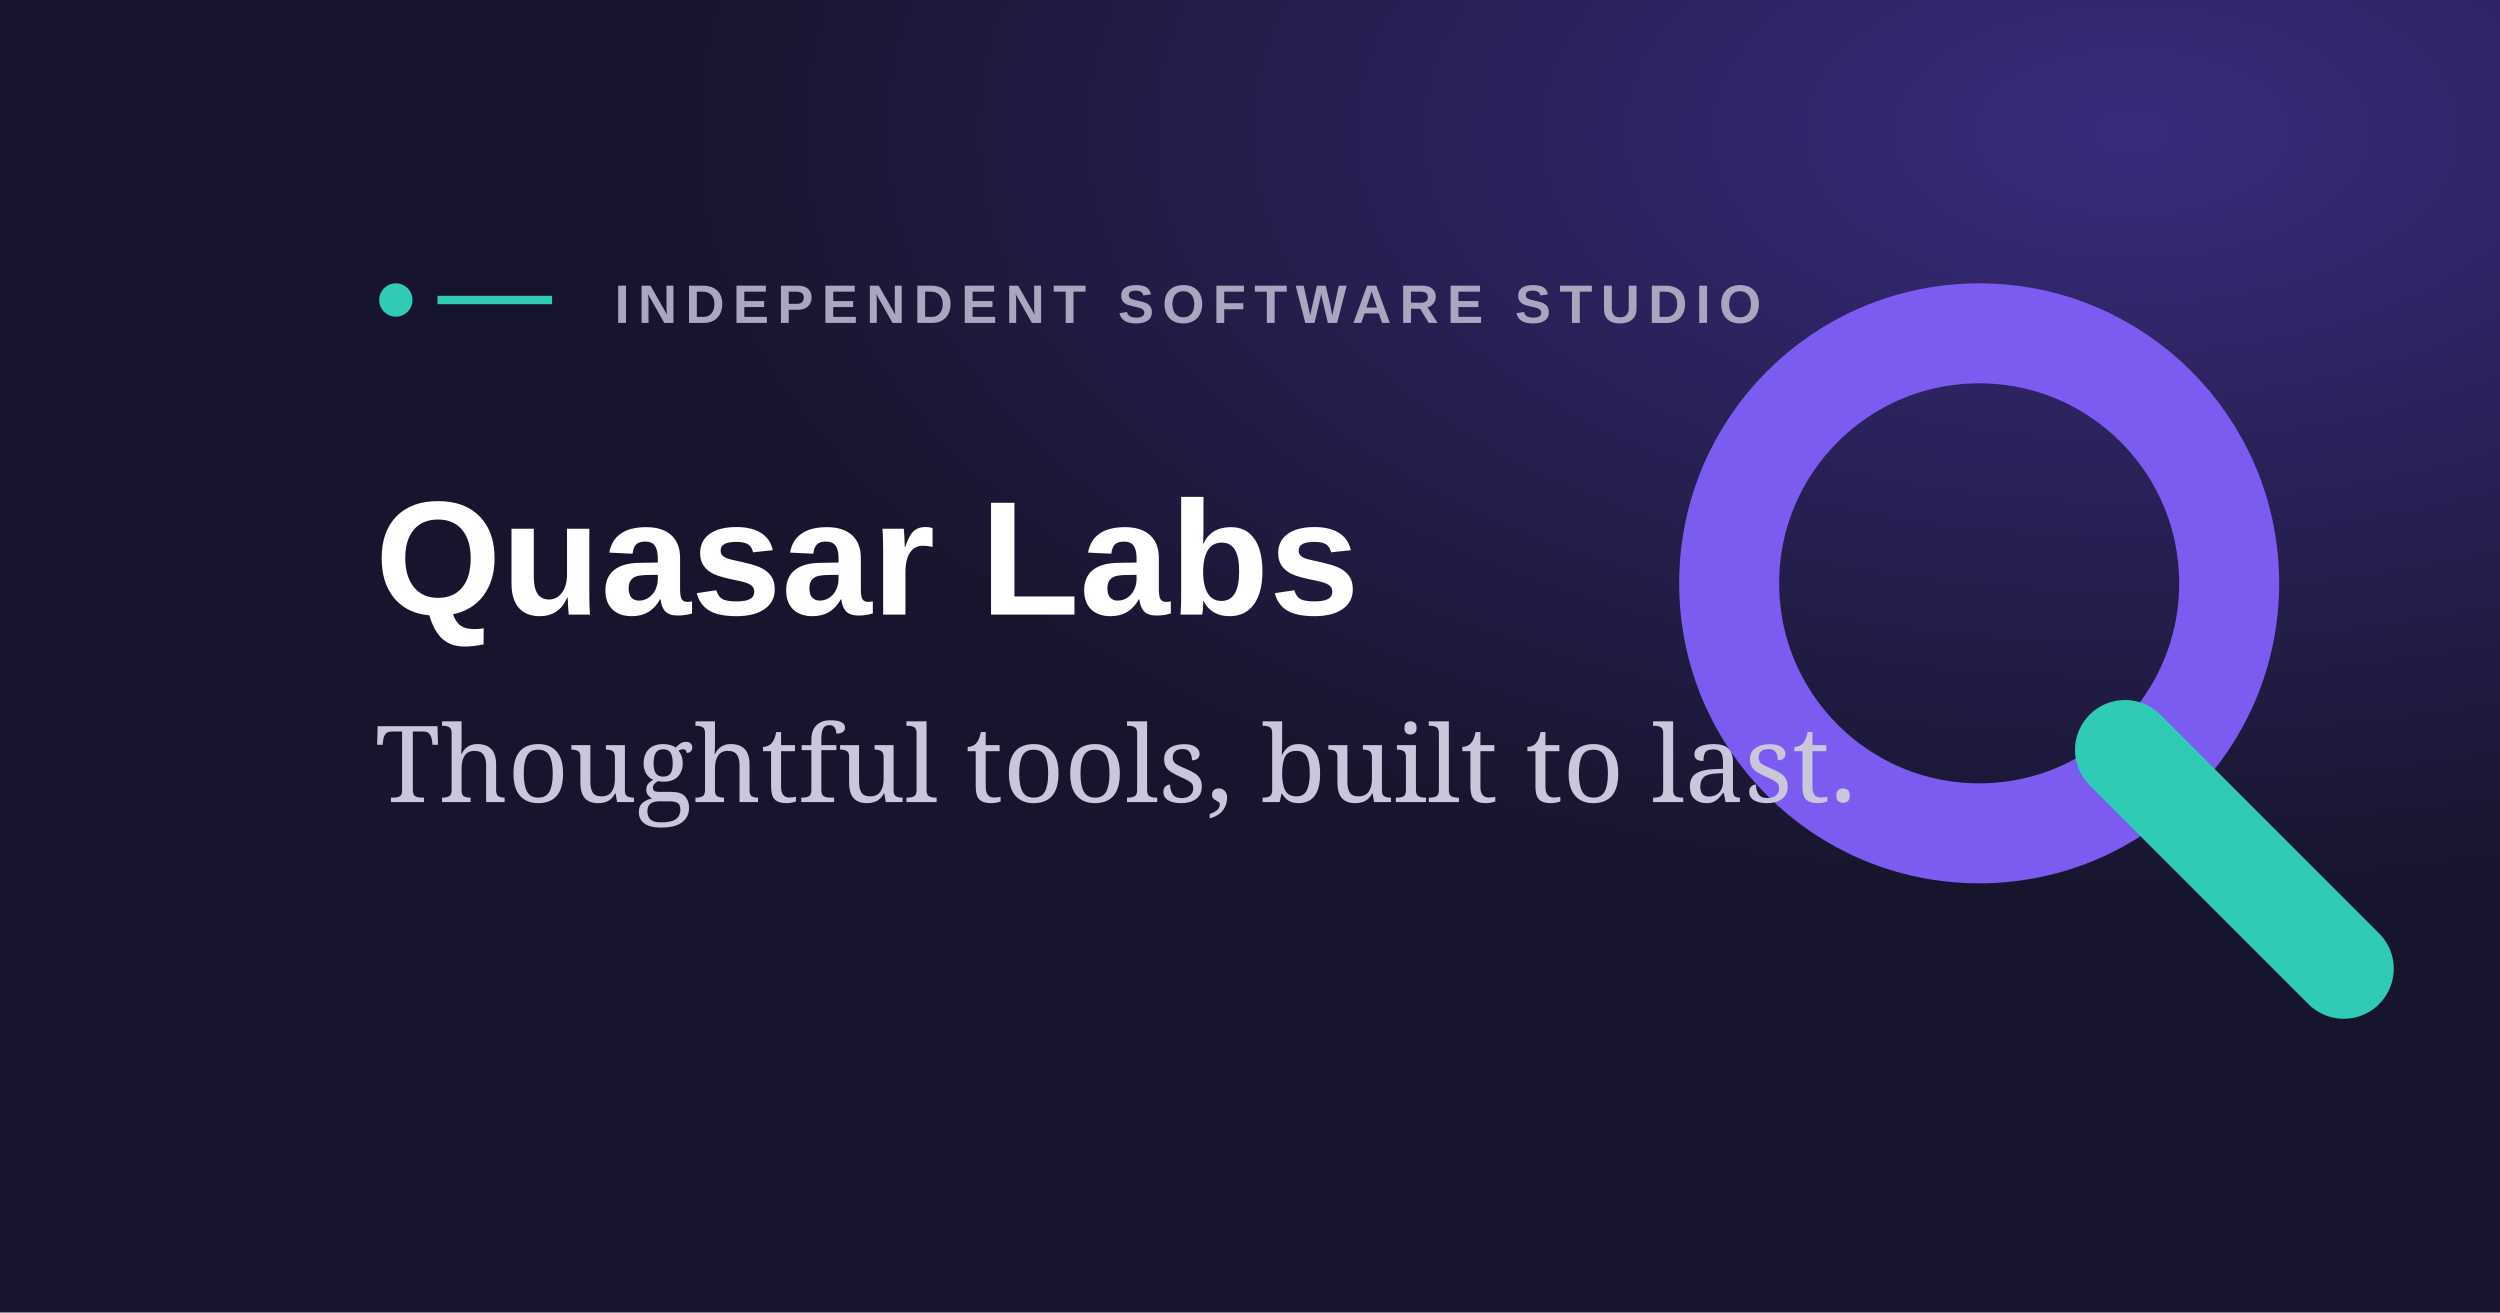
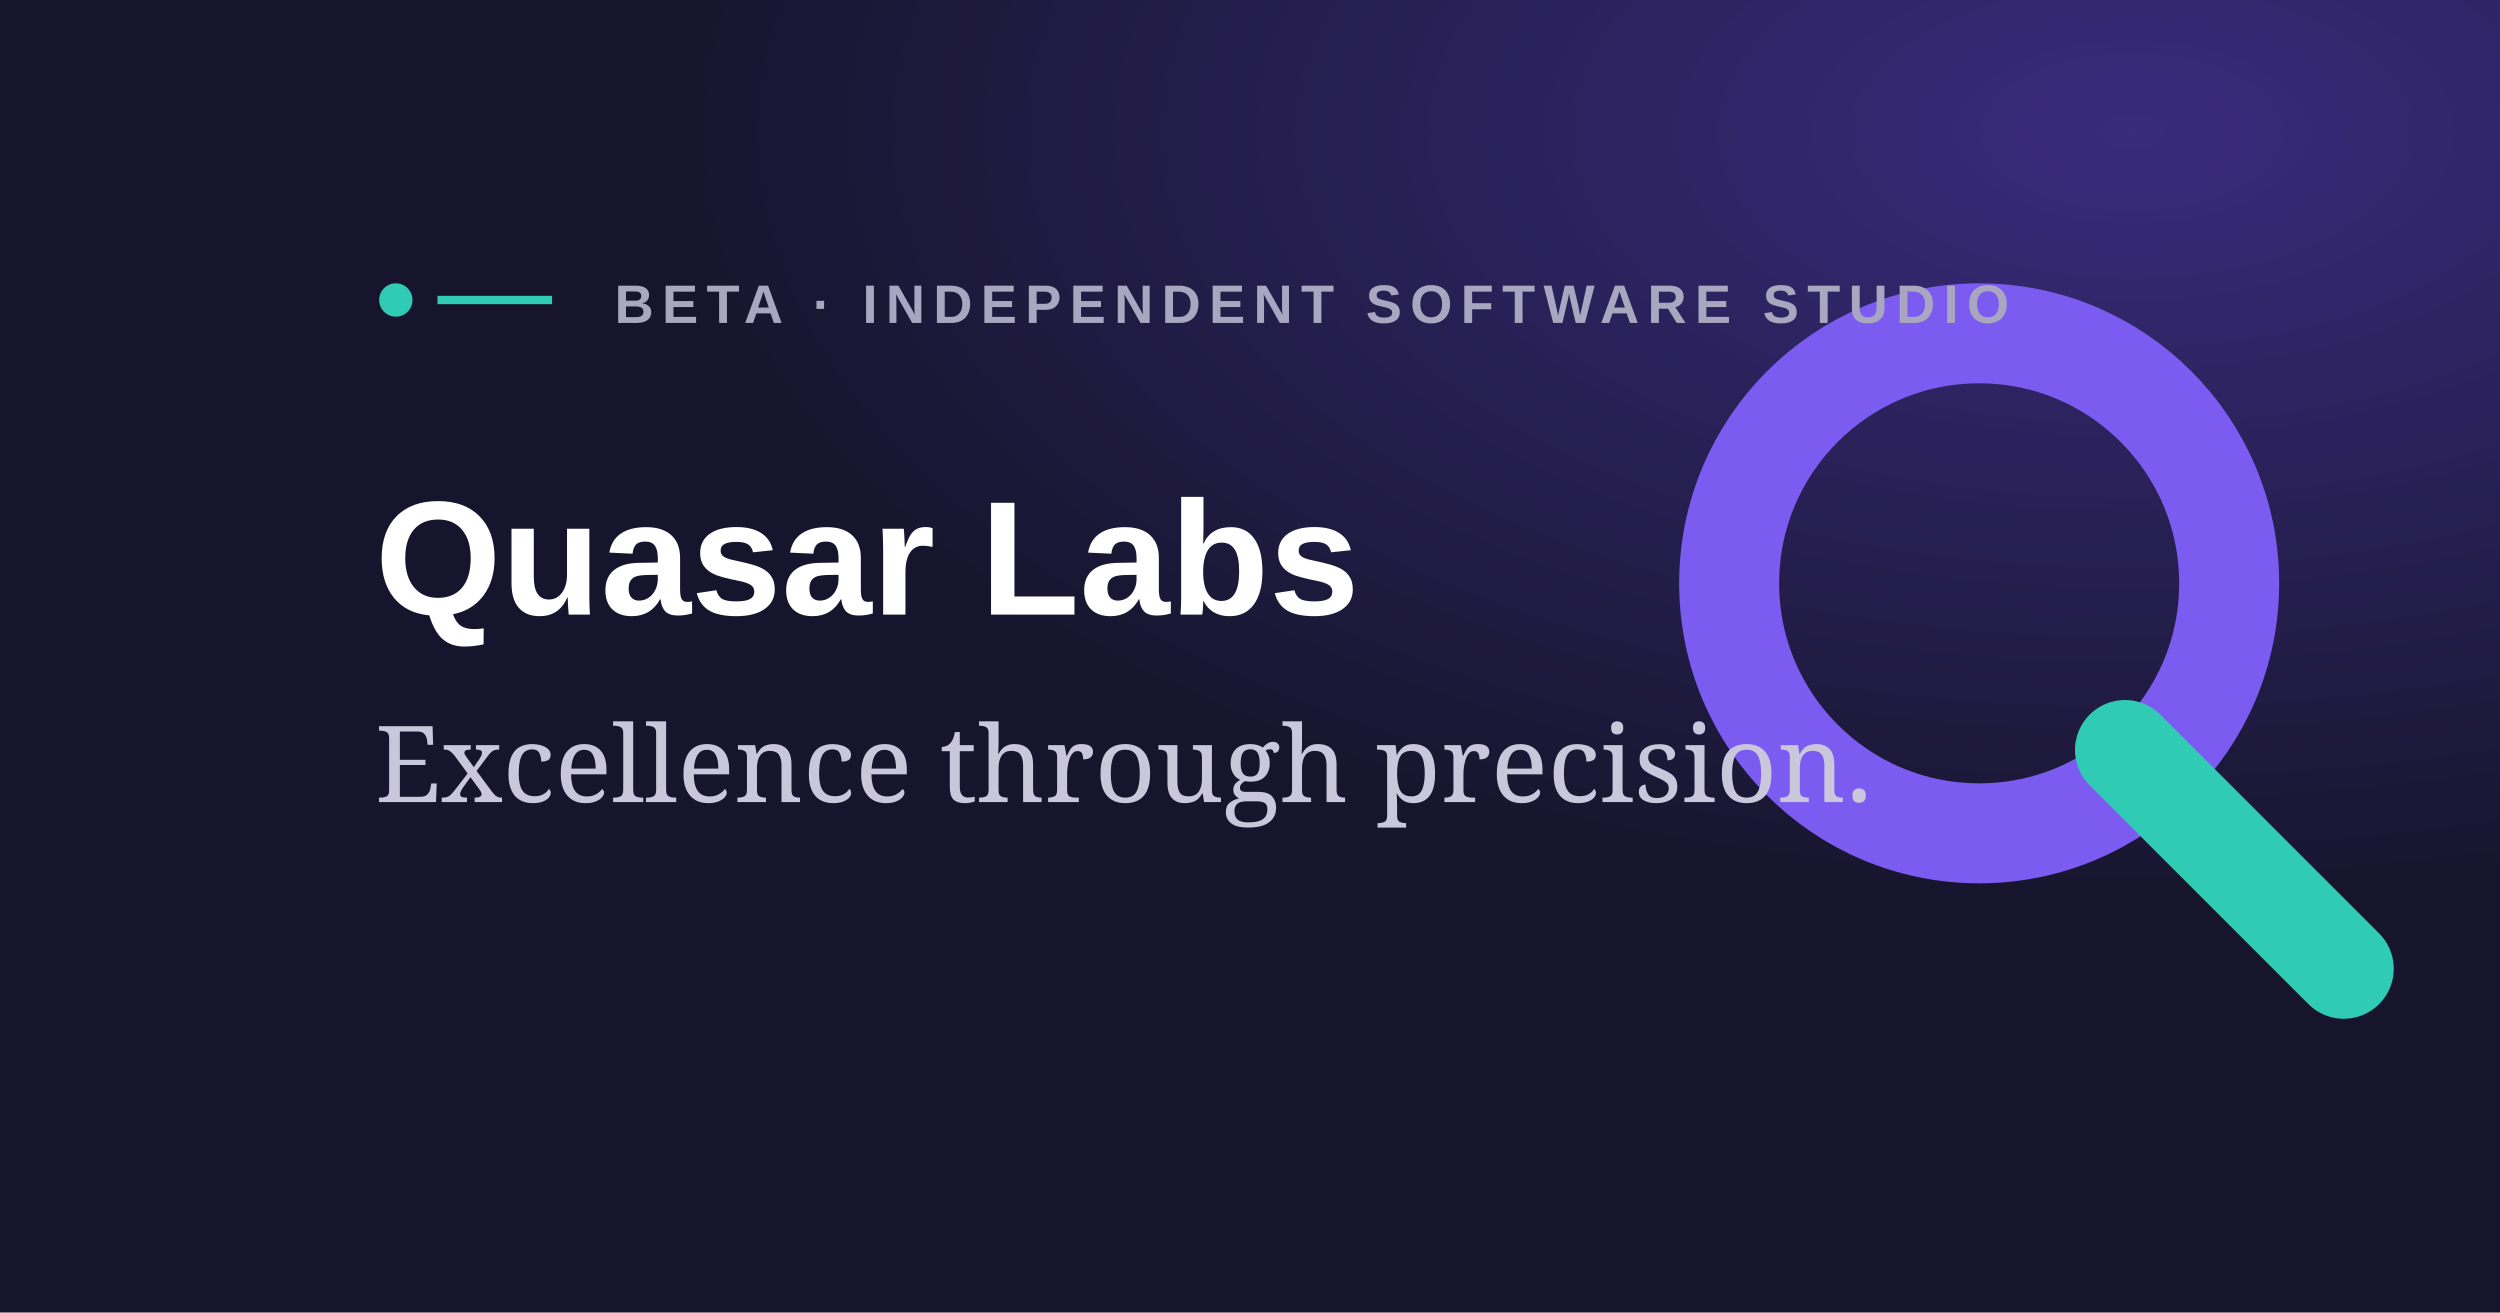
<svg xmlns="http://www.w3.org/2000/svg" width="1200" height="630" viewBox="0 0 1200 630">
  <defs>
    <radialGradient id="bg" cx="85%" cy="10%" r="90%">
      <stop stop-color="#392b7d" />
      <stop offset=".65" stop-color="#17152d" />
    </radialGradient>
    <linearGradient id="g" x1="850" y1="160" x2="1050" y2="380">
      <stop stop-color="#7b5bf0" />
      <stop offset="1" stop-color="#4a2daf" />
    </linearGradient>
  </defs>
  <rect width="1200" height="630" fill="url(#bg)" />
  <circle cx="950" cy="280" r="120" fill="none" stroke="url(#g)" stroke-width="48" />
  <path d="m1020 360 105 105" stroke="#30cbb5" stroke-width="48" stroke-linecap="round" />
  <circle cx="190" cy="144" r="8" fill="#30cbb5" />
  <path d="M210 144h55" stroke="#30cbb5" stroke-width="4" />
-   <text x="295" y="155" fill="#a9a6c0" font-family="Arial,sans-serif" font-size="26" font-weight="700" letter-spacing="4">INDEPENDENT SOFTWARE STUDIO</text>
+   <text x="295" y="155" fill="#a9a6c0" font-family="Arial,sans-serif" font-size="26" font-weight="700" letter-spacing="4">BETA · INDEPENDENT SOFTWARE STUDIO</text>
  <text x="180" y="295" fill="#fff" font-family="Arial,sans-serif" font-size="78" font-weight="700">Quasar Labs</text>
-   <text x="180" y="385" fill="#cac7dc" font-family="Georgia,serif" font-size="51">Thoughtful tools, built to last.</text>
+   <text x="180" y="385" fill="#cac7dc" font-family="Georgia,serif" font-size="51">Excellence through precision.</text>
</svg>
